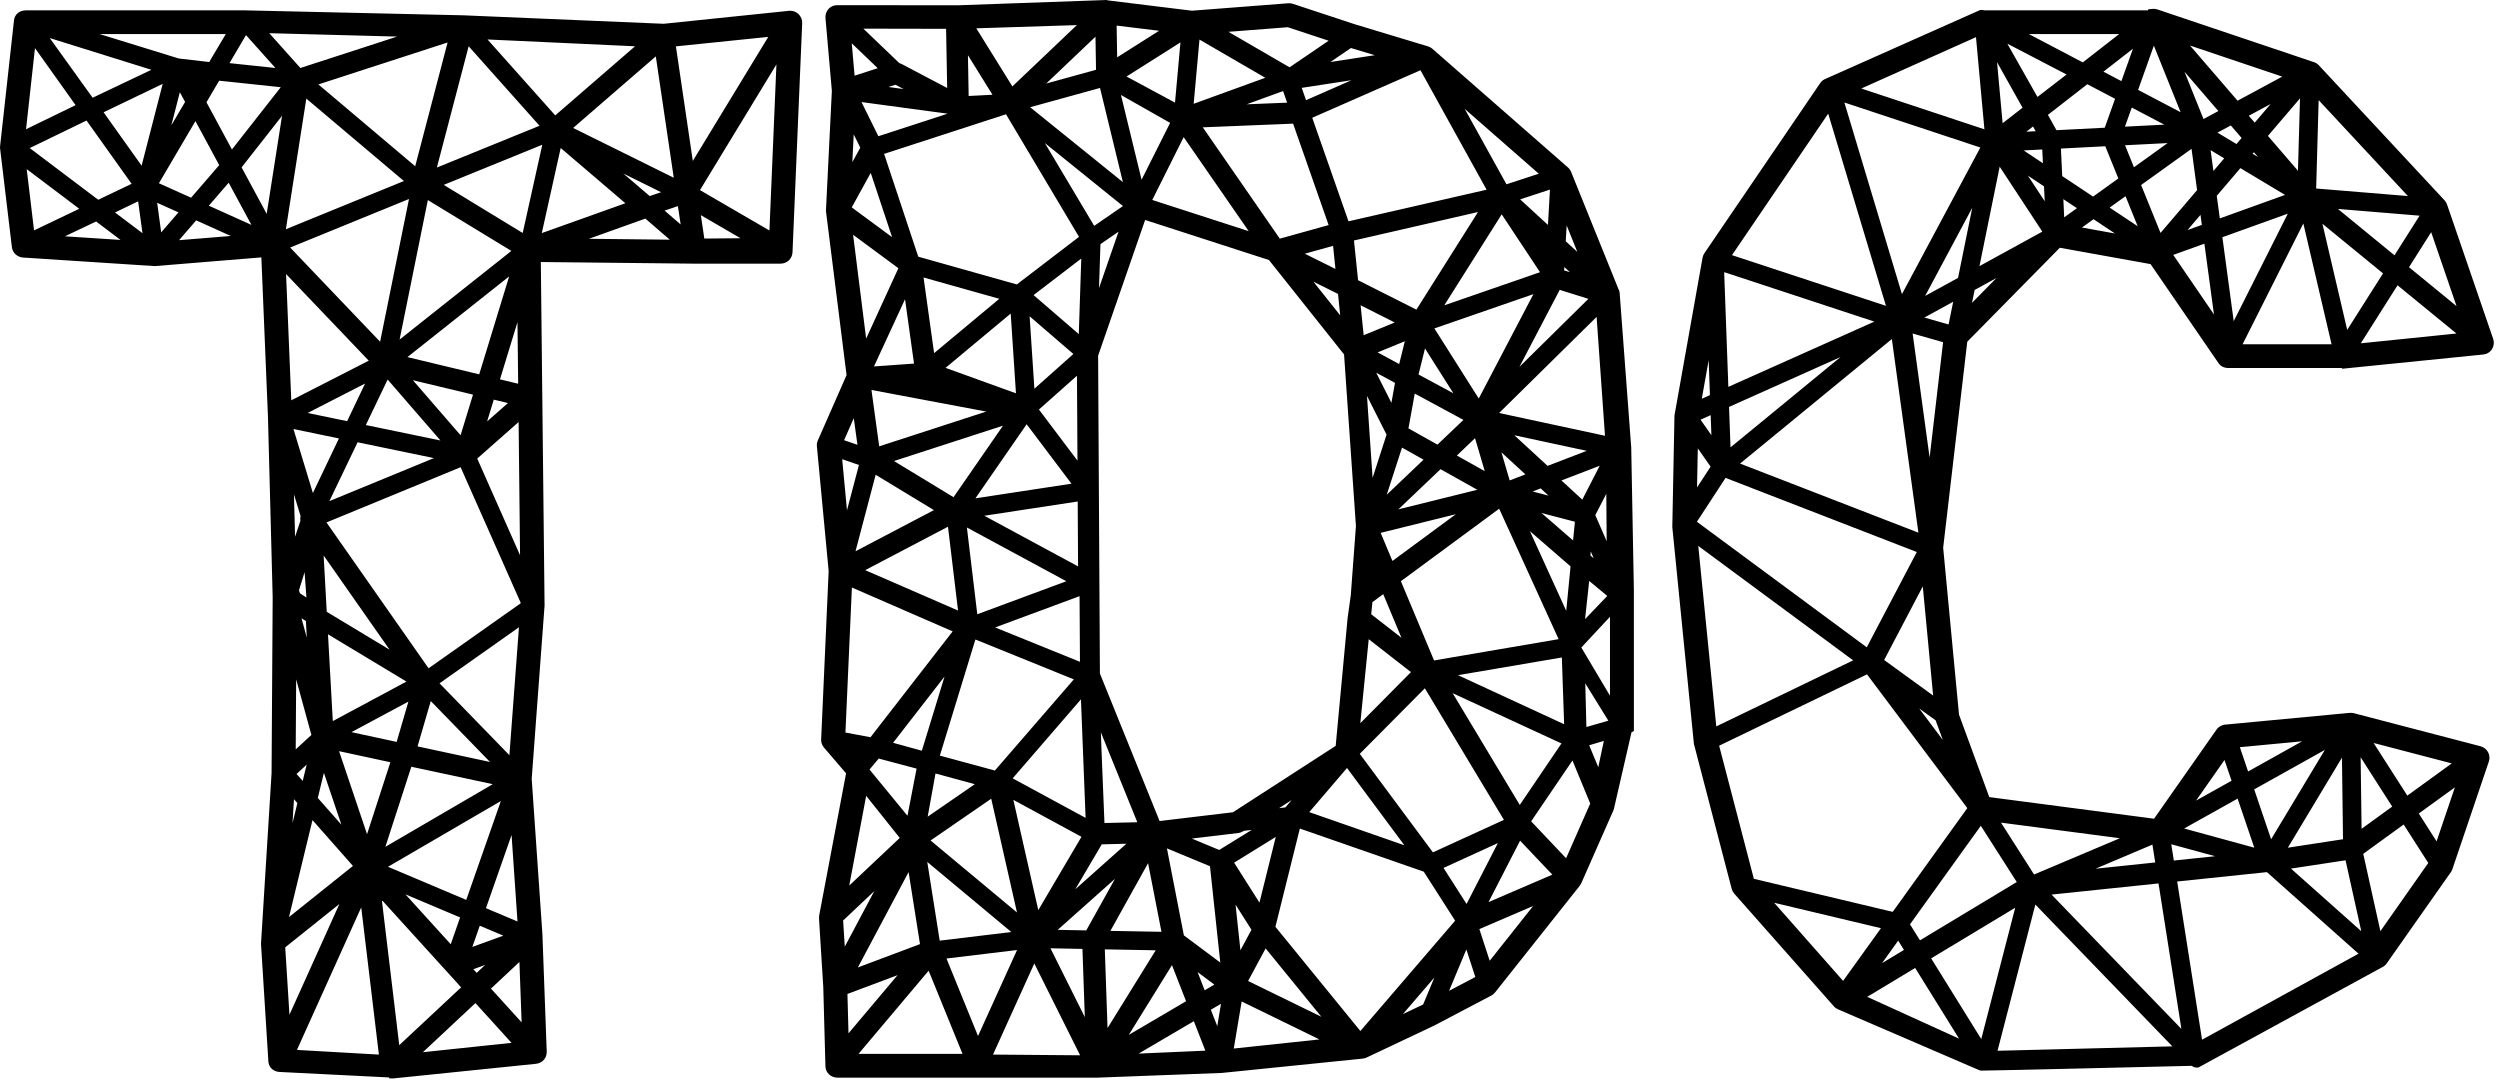
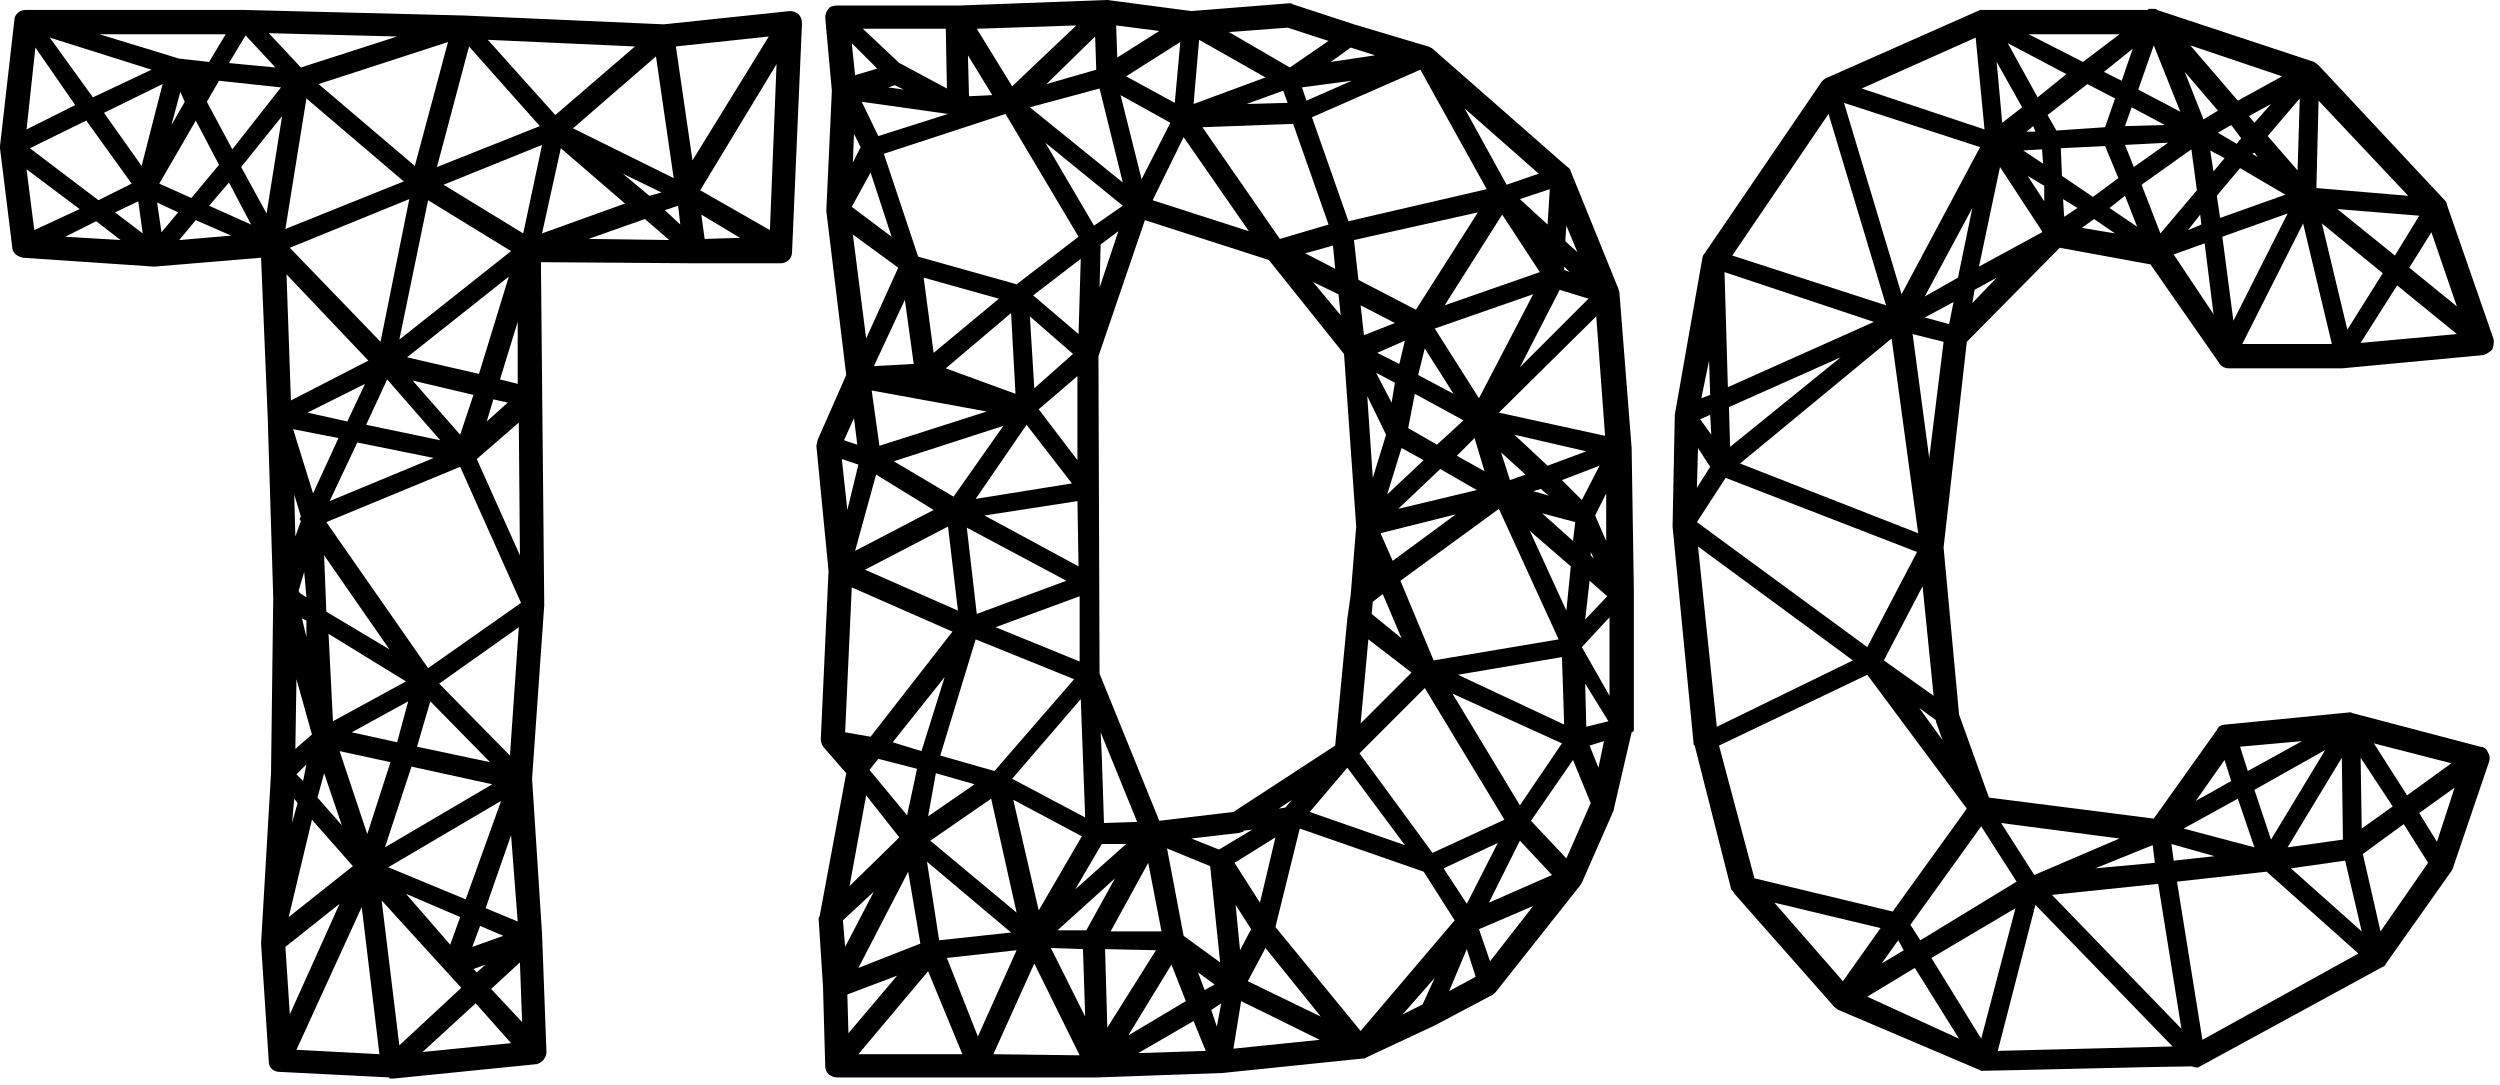
- <svg xmlns="http://www.w3.org/2000/svg" id="TDC-logo" viewBox="0 0 226 98" version="1.1">
-   <g>
-     <g transform="translate(-100, -205)">
-       <path d="M316.256,277.915 L313.487,279.924 L313.402,273.456 L316.256,277.915 Z M318.659,278.542 L321.921,276.177 L320.267,281.057 L318.659,278.542 Z M317.622,276.923 L314.574,272.165 L321.637,274.011 L317.622,276.923 Z M317.291,279.536 L319.516,283.011 L315.188,289.177 L313.637,282.186 L317.291,279.536 Z M280.484,230.128 L278.271,232.376 L278.508,231.212 L280.484,230.128 Z M276.151,234.331 L273.961,233.707 L276.568,232.278 L276.151,234.331 Z M273.489,269.04 L274.988,270.127 L275.013,270.209 L275.632,271.892 L273.489,269.04 Z M273.565,290.006 L272.664,288.557 L279.066,279.651 L282.315,284.735 L273.565,290.006 Z M268.799,295.116 L273.13,292.503 L277.098,298.894 L268.799,295.116 Z M270.038,288.909 L266.616,293.67 L260.384,286.609 L270.038,288.909 Z M270.137,292.068 L271.596,290.035 L272.118,290.872 L270.137,292.068 Z M268.777,265.961 L277.845,278.052 L271.101,287.432 L258.55,284.445 L255.41,272.413 L268.777,265.961 Z M253.413,249.063 L253.482,245.53 L254.639,247.186 L253.413,249.063 Z M253.728,242.939 L254.644,242.529 L254.71,244.342 L253.728,242.939 Z M256.571,228.064 L265.27,215.273 L270.49,232.648 L256.571,228.064 Z M266.733,214.267 L279.023,218.335 L271.935,231.589 L266.733,214.267 Z M272.902,235.15 L275.655,235.934 L274.437,246.364 L272.902,235.15 Z M273.279,254.903 L268.755,263.516 L253.401,252.167 L255.991,248.201 L273.279,254.903 Z M266.385,237.276 L256.44,245.44 L256.305,241.786 L266.385,237.276 Z M257.303,246.907 L271.023,235.649 L273.424,253.153 L257.303,246.907 Z M255.867,229.665 L255.878,229.605 L269.44,234.073 L256.243,239.973 L255.867,229.665 Z M270.327,264.664 L273.82,258.011 L274.756,267.877 L270.327,264.664 Z M278.292,223.783 L277.006,230.121 L274.033,231.752 L278.292,223.783 Z M281.462,208.948 L286.818,211.736 L284.186,213.764 L281.462,208.948 Z M283.18,216.905 L283.786,216.435 L284.026,216.862 L283.18,216.905 Z M280.533,210.621 L282.839,214.738 L281.037,216.139 L280.533,210.621 Z M284.62,225.929 L284.591,225.959 L278.944,229.057 L280.771,220.069 L284.62,225.929 Z M282.937,218.599 L284.62,218.513 L284.679,219.756 L282.937,218.599 Z M284.843,223.192 L283.319,220.875 L284.777,221.845 L284.843,223.192 Z M291.774,212.333 L290.151,211.481 L292.819,209.403 L291.774,212.333 Z M290.712,223.767 L292.148,222.738 L293.247,225.451 L290.712,223.767 Z M291.194,226.107 L288.206,225.569 L289.256,224.817 L291.194,226.107 Z M290.318,218.222 L291.498,221.132 L289.216,222.772 L286.426,220.919 L286.307,218.43 L290.318,218.222 Z M292.095,216.449 L292.712,214.724 L295.654,216.269 L292.095,216.449 Z M295.951,217.935 L292.91,220.121 L292.104,218.131 L295.951,217.935 Z M288.693,212.613 L291.203,213.931 L290.269,216.546 L285.904,216.769 L285.132,215.385 L288.693,212.613 Z M283.413,208.081 L291.569,208.081 L288.283,210.64 L283.413,208.081 Z M287.754,223.82 L286.604,224.646 L286.527,223.003 L287.754,223.82 Z M300.54,215.038 L299.197,215.763 L297.477,211.486 L300.54,215.038 Z M306.817,224.317 L301.928,234.033 L300.903,226.444 L306.817,224.317 Z M299.277,227.031 L300.142,233.426 L296.462,228.043 L299.277,227.031 Z M295.313,226.055 L293.556,221.725 L298.114,218.453 L298.616,222.187 L295.313,226.055 Z M302.276,214.104 L297.977,209.117 L306.315,211.926 L302.276,214.104 Z M306.566,222.62 L300.673,224.744 L300.395,222.703 L302.532,220.199 L306.567,222.62 L306.566,222.62 Z M300.462,216.99 L301.665,216.341 L302.643,217.475 L302.176,218.019 L300.462,216.99 Z M303.64,218.899 L303.755,218.764 L304.12,219.189 L303.64,218.899 Z M303.29,215.465 L305.267,214.4 L303.827,216.086 L303.29,215.465 Z M301.069,219.314 L300.093,220.458 L299.838,218.574 L301.069,219.314 Z M298.924,224.425 L299.046,225.33 L297.755,225.794 L298.924,224.425 Z M308.222,225.202 L310.773,236.121 L302.73,236.121 L308.222,225.202 Z M305.02,217.286 L307.921,213.891 L307.735,220.436 L305.02,217.286 Z M311.346,223.888 L318.728,224.497 L316.462,228.078 L311.346,223.888 Z M315.426,229.714 L312.187,234.822 L309.947,225.228 L315.426,229.714 Z M313.416,236.034 L316.738,230.79 L322.064,235.15 L313.416,236.034 Z M317.776,229.155 L319.778,225.99 L322.072,232.675 L317.776,229.155 Z M309.381,222.041 L309.606,214.053 L317.674,222.723 L309.381,222.041 Z M293.284,213.125 L294.709,209.128 L297.127,215.144 L293.284,213.125 Z M268.262,213.001 L278.629,208.359 L279.391,216.69 L268.262,213.001 Z M253.842,241.048 L254.464,237.563 L254.576,240.72 L253.842,241.048 Z M267.524,264.696 L255.152,270.666 L253.524,254.352 L267.524,264.696 Z M291.637,280.776 L283.881,284.054 L280.89,279.366 L291.637,280.776 Z M289.436,283.531 L294.579,281.354 L294.832,282.966 L289.436,283.531 Z M296.283,281.321 L300.243,282.402 L296.514,282.792 L296.283,281.321 Z M285.46,285.871 L295.13,284.862 L297.198,298.013 L285.46,285.871 Z M296.38,299.59 L280.576,299.99 L283.996,286.772 L296.38,299.59 Z M282.175,287.059 L279.105,298.931 L274.577,291.637 L282.175,287.059 Z M298.525,277.372 L301.095,273.704 L301.733,275.577 L298.525,277.372 Z M304.929,283.841 L313.21,291.214 L299.065,298.99 L296.817,284.688 L304.929,283.841 Z M305.309,280.869 L303.778,276.359 L310.166,272.793 L305.309,280.869 Z M297.448,279.896 L302.28,277.194 L303.787,281.63 L297.448,279.896 Z M303.229,274.741 L302.482,272.546 L308.112,272.014 L303.229,274.741 Z M307.104,283.522 L312.037,282.771 L313.458,289.18 L307.104,283.522 Z M306.822,281.632 L311.713,273.493 L311.808,280.867 L306.822,281.632 Z M286.208,227.397 L294.411,228.875 L300.564,237.843 C300.7,238.038 300.967,238.269 301.458,238.269 L311.683,238.269 L311.744,238.334 L324.461,237.05 C324.8,237.021 325.097,236.846 325.271,236.568 C325.447,236.294 325.489,235.96 325.386,235.644 L321.215,223.492 C321.167,223.349 321.087,223.213 320.982,223.103 L309.636,210.915 C309.508,210.771 309.344,210.666 309.176,210.616 L295.026,205.852 C294.931,205.818 294.852,205.809 294.711,205.797 L294.203,205.838 L294.181,205.937 L279.41,205.937 L279.168,205.898 L279.005,205.905 L265.014,212.133 C264.886,212.19 264.697,212.29 264.558,212.495 L254.071,227.898 C253.989,228.023 253.937,228.154 253.91,228.304 L251.38,242.513 L251.371,242.602 L251.176,252.642 L253.12,272.158 L253.143,272.337 L253.165,272.386 L256.546,285.356 C256.588,285.504 256.656,285.636 256.779,285.788 L265.796,295.987 C265.915,296.126 266.047,296.19 266.179,296.253 L278.858,301.716 L279.051,301.783 L279.194,301.783 C280.342,301.783 295.974,301.402 298.14,301.35 C298.235,301.429 298.376,301.507 298.565,301.507 L298.737,301.502 L315.422,292.397 C315.488,292.358 315.618,292.286 315.733,292.129 L321.534,283.877 C321.597,283.796 321.647,283.709 321.691,283.585 L324.988,273.855 C325.089,273.574 325.063,273.262 324.92,272.991 C324.783,272.742 324.541,272.549 324.241,272.462 L312.809,269.479 C312.73,269.456 312.646,269.442 312.49,269.442 L312.413,269.443 L301.172,270.504 C300.849,270.526 300.547,270.7 300.368,270.963 L294.728,279.011 L279.831,277.058 L277.094,269.601 L275.662,254.516 L277.841,235.891 L286.208,227.397 Z M228.649,295.81 L226.827,296.669 L229.673,293.359 L228.649,295.81 Z M243.661,272.372 L244.987,271.978 L244.484,274.356 L243.661,272.372 Z M243.41,270.721 L243.309,266.778 L245.395,270.151 L243.41,270.721 Z M238.416,279.249 L242.151,273.749 L243.756,277.639 L241.575,282.585 L238.416,279.249 Z M238.596,286.901 L234.669,291.853 L233.735,288.99 L238.596,286.901 Z M232.559,290.832 L233.37,293.32 L230.996,294.57 L232.559,290.832 Z M217.507,279.901 L228.708,283.798 L231.544,288.232 L222.977,298.203 L215.297,288.781 L217.507,279.901 Z M212.246,295.533 L219.277,298.964 L211.534,299.788 L212.246,295.533 Z M209.46,296.282 L210.377,295.744 L210.04,297.763 L209.46,296.282 Z M204.476,290.907 L200.121,297.936 L199.875,290.822 L204.476,290.907 Z M195.617,289.059 L200.795,284.445 L198.198,289.108 L195.617,289.059 Z M198.067,296.947 L194.962,290.725 L197.853,290.782 L198.067,296.947 Z M193.501,292.097 L197.642,300.399 L189.769,300.334 L193.501,292.097 Z M191.941,290.882 L188.413,298.656 L185.562,291.65 L191.941,290.882 Z M179.04,285.552 L176.368,290.578 L176.22,288.214 L179.04,285.552 Z M177.647,247.034 L176.567,251.135 L176.133,246.512 L177.647,247.034 Z M180.645,226.439 L176.998,223.748 L178.714,220.629 L180.645,226.439 Z M177.77,218.35 L177.053,219.654 L177.175,217.148 L177.77,218.35 Z M181.489,210.775 L181.293,210.7 L178.047,207.59 L185.527,207.605 L185.624,212.955 L181.489,210.775 Z M180.317,212.864 L180.947,212.661 L181.686,213.05 L180.317,212.864 Z M185.667,215.277 L179.405,217.314 L177.88,214.227 L185.667,215.277 Z M176.999,208.916 L179.346,211.164 L177.254,211.842 L176.999,208.916 Z M187.501,209.99 L189.72,213.565 L187.567,213.677 L187.501,209.99 Z M194.58,212.551 L199.031,208.318 L199.081,211.31 L194.58,212.551 Z M193.126,214.694 L199.441,212.951 L201.509,221.463 L193.126,214.694 Z M214.381,212.031 L207.908,214.383 L208.433,208.578 L214.381,212.031 Z M216.577,211.085 L211.051,207.877 L216.418,207.461 L220.107,208.681 L216.577,211.085 Z M220.269,210.605 L222.125,209.341 L224.278,209.99 L220.269,210.605 Z M221.904,225.007 L218.626,215.645 L228.411,211.35 L234.389,222.149 L221.904,225.007 Z M239.105,220.703 L236.185,221.661 L232.408,214.839 L239.105,220.703 Z M235.521,242.335 L244.333,233.649 L245.091,244.394 L235.521,242.335 Z M241.155,248.433 L244.614,247.104 L243.038,250.167 L241.155,248.433 Z M243.772,255.211 L243.808,254.858 L244.074,255.473 L243.772,255.211 Z M244.216,251.564 L245.209,249.641 L245.244,253.928 L244.216,251.564 Z M240.33,284.068 L234.564,286.55 L237.416,280.996 L240.33,284.068 Z M219.449,296.915 L212.827,293.682 L214.413,290.737 L219.449,296.915 Z M207.022,289.557 L205.49,281.693 L209.382,283.307 L210.314,292.015 L207.022,289.557 Z M209.777,294.006 L208.903,294.523 L208.262,292.876 L209.777,294.006 Z M205.947,292.248 L207.22,295.511 L202.042,298.553 L205.947,292.248 Z M200.38,289.151 L203.787,283.03 L204.995,289.235 L200.38,289.151 Z M201.825,281.274 L197.203,285.394 L199.599,281.329 L201.825,281.274 Z M184.125,280.98 L189.607,277.203 L191.936,287.487 L184.125,280.98 Z M183.948,292.752 L187.011,300.269 L177.61,300.269 L183.948,292.752 Z M183.167,290.348 L177.551,292.457 L182.137,283.836 L183.167,290.348 Z M177.011,258.112 L186.119,262.077 L178.693,271.646 L176.428,271.221 L177.011,258.112 Z M198.915,225.418 L194.455,217.93 L201.515,223.628 L198.915,225.418 Z M199.35,231.043 L199.481,227.071 L201.116,225.945 L199.35,231.043 Z M182.859,274.482 L182.036,278.746 L178.605,274.566 L179.437,273.574 L182.859,274.482 Z M180.735,272.148 L185.387,266.157 L183.335,272.865 L180.735,272.148 Z M188.123,275.891 L183.862,278.828 L184.569,274.924 L188.123,275.891 Z M184.425,251.114 L177.338,254.834 L179.16,247.919 L184.425,251.114 Z M189.155,242.205 L179.479,245.348 L178.78,240.253 L189.155,242.205 Z M191.921,230.714 L183.017,228.205 L183.009,228.197 L179.924,218.91 L190.942,215.33 L197.543,226.411 L191.921,230.714 Z M190.671,243.48 L186.199,249.946 L180.816,246.677 L190.671,243.48 Z M190.336,232.011 L184.443,236.924 L183.489,230.085 L190.336,232.011 Z M191.843,240.555 L185.479,238.254 L191.367,233.346 L191.843,240.555 Z M196.398,257.544 L188.347,260.529 L187.408,252.686 L196.398,257.544 Z M196.861,248.725 L188.177,250.05 L192.81,243.352 L196.861,248.725 Z M193.92,242.022 L197.358,238.966 L197.403,246.641 L193.92,242.022 Z M188.98,251.624 L197.424,250.335 L197.458,256.202 L188.98,251.624 Z M193.077,233.592 L197.033,237.002 L193.509,240.139 L193.077,233.592 Z M197.628,264.827 L189.961,261.721 L197.592,258.892 L197.628,264.827 Z M193.435,231.676 L197.747,228.373 L197.523,235.201 L193.435,231.676 Z M179.007,238.126 L181.815,232.051 L182.627,237.869 L179.007,238.126 Z M185.697,252.615 L186.607,260.192 L178.214,256.541 L185.697,252.615 Z M197.073,266.415 L189.938,274.656 L184.963,273.307 L188.177,262.811 L197.073,266.415 Z M191.425,289.255 L184.949,290.034 L183.825,282.92 L191.425,289.255 Z M198.138,278.936 L191.545,275.363 L197.718,268.22 L198.138,278.936 Z M202.814,279.331 L199.843,279.399 L199.594,273.266 L199.517,271.198 L202.814,279.331 Z M218.067,214.056 L217.676,212.942 L222.175,212.252 L218.067,214.056 Z M218.735,230.466 L220.956,231.57 L221.153,233.507 L218.735,230.466 Z M228.042,232.992 L222.77,230.331 L222.4,226.74 L233.611,224.168 L228.042,232.992 Z M239.217,229.607 L230.563,232.601 L235.754,224.376 L239.217,229.607 Z M238.552,249.429 L239.277,249.151 L239.984,249.804 L238.552,249.429 Z M239.35,251.376 L242.372,252.165 L242.206,253.853 L239.35,251.376 Z M238.305,253.016 L241.978,256.202 L241.586,260.218 L238.305,253.016 Z M228.806,267.221 L235.953,279.116 L229.536,282.053 L222.923,273.148 L228.806,267.221 Z M218.357,278.416 L221.77,274.426 L226.957,281.413 L218.357,278.416 Z M211.964,280.302 C212.086,280.286 212.206,280.246 212.371,280.153 L212.448,280.103 L213.155,280.024 L210.242,281.821 L210.19,281.825 L207.738,280.806 L211.964,280.302 Z M216.772,277.32 L216.201,277.988 L215.626,278.057 L216.772,277.32 Z M222.576,252.555 L222.112,258.795 L221.824,260.872 L220.745,272.427 L211.459,278.428 L204.827,279.221 L199.432,265.888 L199.27,237.152 L203.52,224.885 L214.714,228.507 L221.503,237.041 L222.576,252.555 Z M231.701,246.18 L233.344,244.613 L234.221,247.591 L231.701,246.18 Z M229.639,264.704 L226.64,257.54 L235.526,250.988 L240.899,262.779 L229.639,264.704 Z M223.733,262.784 L227.551,265.759 L222.973,270.376 L223.733,262.784 Z M226.486,237.909 L224.54,236.857 L226.996,235.849 L226.486,237.909 Z M229.945,245.194 L227.324,243.727 L227.893,240.579 L232.295,242.958 L229.945,245.194 Z M226.415,251.043 L230.225,247.415 L233.548,249.276 L226.415,251.043 Z M231.608,251.485 L225.876,255.711 L224.812,253.171 L231.608,251.485 Z M224.411,238.695 L226.109,239.613 L225.783,241.415 L224.411,238.695 Z M228.688,246.554 L225.363,249.72 L226.742,245.464 L228.688,246.554 Z M225.345,244.294 L224.083,248.196 L223.575,240.789 L225.345,244.294 Z M223.957,260.527 L224.067,259.43 L225.043,258.712 L226.693,262.656 L223.957,260.527 Z M223,232.597 L226.081,234.153 L223.275,235.304 L223,232.597 Z M228.235,238.852 L228.82,236.5 L231.386,240.555 L228.235,238.852 Z M231.806,266.036 L241.191,264.435 L241.398,270.471 L231.806,266.036 Z M236.476,248.43 L235.729,245.891 L237.898,247.885 L236.476,248.43 Z M229.669,234.689 L238.621,231.59 L233.679,241.026 L229.669,234.689 Z M217.956,227.936 L220.51,227.225 L220.724,229.311 L217.956,227.936 Z M215.695,226.574 L208.731,216.51 L216.896,216.179 L220.108,225.347 L215.695,226.574 Z M212.695,214.429 L215.991,213.234 L216.357,214.281 L212.695,214.429 Z M215.33,280.657 L213.855,286.595 L211.565,282.985 L215.33,280.657 Z M241.157,272.207 L237.387,277.767 L231.32,267.664 L241.157,272.207 Z M243.439,245.755 L239.902,247.115 L236.894,244.347 L243.439,245.755 Z M237.354,238.166 L241,231.203 L243.59,232.017 L237.354,238.166 Z M237.423,223.022 L240.116,222.139 L239.935,225.334 L237.423,223.022 Z M204.165,223.076 L207.003,217.398 L212.884,225.896 L204.165,223.076 Z M201.84,211.917 L206.712,208.832 L206.22,214.278 L201.84,211.917 Z M205.779,216.109 L203.198,221.247 L201.335,213.587 L205.779,216.109 Z M191.519,212.812 L188.258,207.559 L197.346,207.27 L191.519,212.812 Z M181.213,229.247 L178.299,235.611 L177.12,226.222 L181.213,229.247 Z M176.306,244.795 L177.182,242.804 L177.513,245.21 L176.306,244.795 Z M181.338,280.748 L176.77,285.056 L178.303,276.944 L181.338,280.748 Z M181.137,293.155 L176.705,298.413 L176.608,294.854 L181.137,293.155 Z M197.765,280.648 L193.861,287.275 L191.606,277.307 L197.765,280.648 Z M207.923,297.315 L208.963,299.98 L202.933,300.245 L207.923,297.315 Z M213.132,289.049 L212.134,290.904 L211.693,286.778 L213.132,289.049 Z M235.407,281.215 L232.578,286.718 L230.495,283.461 L235.407,281.215 Z M245.542,260.757 L245.542,267.89 L242.952,263.535 L245.542,260.757 Z M245.3,258.873 L243.29,260.967 L243.664,257.518 L245.3,258.873 Z M241.398,229.443 L241.415,229.143 L241.922,229.608 L241.398,229.443 Z M241.545,226.813 L241.627,225.381 L242.589,227.769 L241.545,226.813 Z M204.782,207.782 L200.992,210.182 L200.944,207.314 L204.782,207.782 Z M247.463,245.454 L246.417,231.484 C246.408,231.31 246.339,231.183 246.312,231.141 L242.024,220.528 C241.96,220.375 241.854,220.229 241.728,220.124 L229.496,209.416 C229.389,209.322 229.261,209.25 229.095,209.193 L222.427,207.178 L216.921,205.359 C216.806,205.315 216.681,205.292 216.493,205.292 C216.485,205.292 207.746,205.968 207.746,205.968 L200.147,205.034 L200.046,205 L186.669,205.475 L175.703,205.471 C175.294,205.471 175.043,205.648 174.902,205.802 C174.698,206.025 174.594,206.34 174.623,206.638 L175.2,213.211 L174.669,223.97 L174.669,224.103 L176.529,238.911 L173.931,244.819 C173.86,244.984 173.831,245.165 173.847,245.346 L174.91,256.622 L174.232,271.836 C174.219,272.106 174.309,272.371 174.488,272.58 L176.485,274.909 L174.054,287.759 L174.038,288.024 L174.424,294.233 L174.619,301.403 C174.636,301.972 175.112,302.419 175.703,302.419 L199.215,302.419 L210.453,301.994 L223.147,300.703 C223.271,300.693 223.376,300.67 223.517,300.613 L229.67,297.703 L234.827,294.991 C234.959,294.916 235.065,294.828 235.151,294.72 L242.808,285.073 L242.951,284.836 L245.858,278.243 L245.9,278.113 L247.49,271.195 L247.704,271.083 L247.702,258.339 L247.463,245.454 Z M161.102,209.192 L169.451,208.335 L162.63,219.548 L161.102,209.192 Z M144.383,294.369 L146.955,291.963 L147.155,297.42 L144.383,294.369 Z M141.686,294.255 L136.092,299.483 L134.518,286.363 L141.686,294.255 Z M126.845,299.913 L132.655,287.028 L134.251,300.334 L126.845,299.913 Z M130.679,286.724 L126.167,296.731 L125.784,290.639 L130.679,286.724 Z M135.9,208.307 L127.155,211.146 L124.343,208.002 L135.9,208.307 Z M137.534,220.027 L128.782,212.632 L140.462,208.84 L137.534,220.027 Z M140.114,221.713 L149.023,218.084 L147.252,226.061 L140.114,221.713 Z M129.514,252.229 L141.64,247.236 L147.061,259.468 L147.061,259.544 L138.743,265.413 L129.514,252.229 Z M139.733,266.772 L146.913,261.705 L146.05,273.268 L139.733,266.772 Z M143.93,287.099 L146.246,280.483 L146.781,288.301 L143.93,287.099 Z M143.861,292.228 L143.092,292.946 L142.794,292.618 L143.861,292.228 Z M145.501,289.583 L142.7,290.603 L143.372,288.684 L145.501,289.583 Z M141.593,287.937 L140.746,290.359 L136.652,285.849 L141.593,287.937 Z M145.278,277.414 L142.149,286.349 L135.075,283.358 L145.278,277.414 Z M130.653,272.907 L135.29,273.907 L133.181,280.411 L130.653,272.907 Z M136.124,235.696 L138.677,223.085 L146.228,227.683 L136.124,235.696 Z M126.883,277.596 L126.442,279.419 L126.576,277.247 L126.883,277.596 Z M133.336,237.605 L126.331,241.186 L125.86,229.773 L133.336,237.605 Z M133.072,243.424 L135.043,239.31 L139.817,244.819 L133.072,243.424 Z M128.285,249.568 L126.529,243.784 L130.639,244.635 L128.285,249.568 Z M127.152,252.092 L126.674,253.524 L126.573,249.688 L127.174,251.659 C127.148,251.755 127.138,251.853 127.144,251.952 L127.152,252.092 Z M127.027,258.366 L127.535,256.726 L127.701,259.017 L127.112,258.631 L127.027,258.366 Z M127.256,260.897 L127.653,261.134 L127.737,262.644 L127.256,260.897 Z M128.15,271.437 L126.733,272.746 L126.773,266.415 L128.15,271.437 Z M129.257,255.218 L135.22,263.733 L129.538,260.308 L129.257,255.218 Z M127.81,242.333 L133.004,239.671 L131.38,243.073 L127.81,242.333 Z M139.227,246.412 L129.776,250.302 L132.327,244.981 L139.227,246.412 Z M127.722,274.124 L127.365,275.595 L126.809,274.967 L127.722,274.124 Z M128.73,277.137 L129.28,274.866 L130.862,279.552 L128.73,277.137 Z M136.743,266.614 L130.086,270.186 L129.651,262.342 L136.743,266.614 Z M143.32,238.84 L136.832,237.282 L146.027,229.987 L143.32,238.84 Z M137.324,239.371 L142.759,240.675 L141.636,244.347 L137.324,239.371 Z M144.035,243.098 L144.638,241.127 L145.919,241.435 L144.035,243.098 Z M145.198,239.293 L146.78,234.12 L146.842,239.688 L145.198,239.293 Z M136.973,222.99 L134.362,235.894 L126.232,227.377 L136.973,222.99 Z M131.906,283.281 L126.125,287.904 L128.249,279.137 L131.906,283.281 Z M136.92,268.424 L135.857,272.068 L131.773,271.186 L136.92,268.424 Z M137.746,272.473 L138.943,268.376 L144.298,273.882 L137.746,272.473 Z M134.837,281.553 L137.185,274.313 L144.543,275.891 L134.837,281.553 Z M143.141,246.453 L146.882,243.152 L147.013,255.195 L143.141,246.453 Z M127.691,213.913 L136.512,221.364 L125.843,225.723 L127.691,213.913 Z M142.979,295.679 L146.24,299.274 L138.23,300.119 L142.979,295.679 Z M148.773,216.368 L139.493,220.146 L142.366,209.184 L148.773,216.368 Z M151.813,216.567 L159.284,210.097 L160.907,221.067 L151.813,216.567 Z M159.76,222.376 L158.733,222.724 L156.343,220.682 L159.76,222.376 Z M150.686,218.379 L156.533,223.373 L148.978,226.071 L150.686,218.379 Z M150.194,215.431 L144.073,208.568 L157.408,209.184 L150.194,215.431 Z M158.342,224.761 L160.549,226.667 L153.235,226.587 L158.342,224.761 Z M161.532,225.292 L160.081,224.039 L161.281,223.633 L161.532,225.292 Z M118.878,223.595 L120.672,221.518 L122.73,225.33 L118.878,223.595 Z M116.133,224.198 L114.572,226.007 L114.207,223.332 L116.133,224.198 Z M108.687,225.022 L110.897,226.689 L105.87,226.362 L108.687,225.022 Z M107.822,215.896 L111.898,221.617 L108.879,223.058 L102.688,218.386 L107.822,215.896 Z M106.834,214.505 L102.354,216.682 L103.162,209.349 L106.834,214.505 Z M109.365,215.15 L114.708,212.583 L112.801,219.976 L109.365,215.15 Z M108.374,213.835 L104.497,208.44 L113.688,211.309 L108.374,213.835 Z M112.88,226.08 L110.395,224.207 L112.486,223.201 L112.88,226.08 Z M125.381,212.884 L120.966,218.512 L118.665,214.246 L119.813,212.294 L125.381,212.884 Z M117.669,215.949 L119.816,219.928 L117.275,222.873 L114.367,221.565 L117.669,215.949 Z M118.911,210.608 L116.155,210.286 L109.01,208.081 L120.41,208.081 L118.911,210.608 Z M116.733,214.214 L115.486,216.332 L116.259,213.338 L116.733,214.214 Z M120.865,226.332 L116.189,226.712 L117.735,224.921 L120.865,226.332 Z M120.748,210.707 L122.238,208.174 L124.898,211.146 L120.748,210.707 Z M107.166,223.874 L103.078,225.825 L102.415,220.288 L107.166,223.874 Z M125.495,215.473 L124.109,224.334 L121.84,220.13 L125.495,215.473 Z M163.278,222.186 L170.189,210.825 L169.557,225.837 L163.278,222.186 Z M166.941,226.535 L163.67,226.566 L163.357,224.45 L166.941,226.535 Z M171.435,205.973 L171.353,205.975 L159.995,207.15 L141.864,206.383 L122.14,205.936 L102.346,205.936 C101.766,205.936 101.333,206.289 101.267,206.821 L100.01,218.195 L100,218.356 L101.075,227.345 C101.143,227.857 101.554,228.242 102.082,228.282 L113.933,229.052 L114.042,229.052 L123.627,228.268 L124.224,242.699 L124.65,258.991 L124.55,274.888 L123.594,290.314 L124.261,300.968 C124.296,301.494 124.716,301.882 125.283,301.906 L135.156,302.4 L135.201,302.487 L135.58,302.487 L148.454,301.168 C149.026,301.109 149.442,300.641 149.424,300.076 L149.034,289.447 L148.066,275.402 L149.229,259.742 L148.891,228.687 L162.748,228.834 L170.559,228.834 C171.144,228.834 171.62,228.383 171.643,227.808 L172.517,207.093 C172.53,206.783 172.412,206.492 172.167,206.253 C171.964,206.073 171.705,205.973 171.435,205.973 L171.435,205.973 Z" id="Fill-1" />
-     </g>
+ <svg xmlns="http://www.w3.org/2000/svg" viewBox="0 0 226 98">
+   <g class="a">
+     <path d="M216.3 72.9L213.5 74.9 213.4 68.5 216.3 72.9ZM218.7 73.5L221.9 71.2 220.3 76.1 218.7 73.5ZM217.6 71.9L214.6 67.2 221.6 69 217.6 71.9ZM217.3 74.5L219.5 78 215.2 84.2 213.6 77.2 217.3 74.5ZM180.5 25.1L178.3 27.4 178.5 26.2 180.5 25.1ZM176.2 29.3L174 28.7 176.6 27.3 176.2 29.3ZM173.5 64L175 65.1 175 65.2 175.6 66.9 173.5 64ZM173.6 85L172.7 83.6 179.1 74.7 182.3 79.7 173.6 85ZM168.8 90.1L173.1 87.5 177.1 93.9 168.8 90.1ZM170 83.9L166.6 88.7 160.4 81.6 170 83.9ZM170.1 87.1L171.6 85 172.1 85.9 170.1 87.1ZM168.8 61L177.8 73.1 171.1 82.4 158.6 79.4 155.4 67.4 168.8 61ZM153.4 44.1L153.5 40.5 154.6 42.2 153.4 44.1ZM153.7 37.9L154.6 37.5 154.7 39.3 153.7 37.9ZM156.6 23.1L165.3 10.3 170.5 27.6 156.6 23.1ZM166.7 9.3L179 13.3 171.9 26.6 166.7 9.3ZM172.9 30.2L175.7 30.9 174.4 41.4 172.9 30.2ZM173.3 49.9L168.8 58.5 153.4 47.2 156 43.2 173.3 49.9ZM166.4 32.3L156.4 40.4 156.3 36.8 166.4 32.3ZM157.3 41.9L171 30.6 173.4 48.2 157.3 41.9ZM155.9 24.7L155.9 24.6 169.4 29.1 156.2 35 155.9 24.7ZM170.3 59.7L173.8 53 174.8 62.9 170.3 59.7ZM178.3 18.8L177 25.1 174 26.8 178.3 18.8ZM181.5 3.9L186.8 6.7 184.2 8.8 181.5 3.9ZM183.2 11.9L183.8 11.4 184 11.9 183.2 11.9ZM180.5 5.6L182.8 9.7 181 11.1 180.5 5.6ZM184.6 20.9L184.6 21 178.9 24.1 180.8 15.1 184.6 20.9ZM182.9 13.6L184.6 13.5 184.7 14.8 182.9 13.6ZM184.8 18.2L183.3 15.9 184.8 16.8 184.8 18.2ZM191.8 7.3L190.2 6.5 192.8 4.4 191.8 7.3ZM190.7 18.8L192.1 17.7 193.2 20.5 190.7 18.8ZM191.2 21.1L188.2 20.6 189.3 19.8 191.2 21.1ZM190.3 13.2L191.5 16.1 189.2 17.8 186.4 15.9 186.3 13.4 190.3 13.2ZM192.1 11.4L192.7 9.7 195.7 11.3 192.1 11.4ZM196 12.9L192.9 15.1 192.1 13.1 196 12.9ZM188.7 7.6L191.2 8.9 190.3 11.5 185.9 11.8 185.1 10.4 188.7 7.6ZM183.4 3.1L191.6 3.1 188.3 5.6 183.4 3.1ZM187.8 18.8L186.6 19.6 186.5 18 187.8 18.8ZM200.5 10L199.2 10.8 197.5 6.5 200.5 10ZM206.8 19.3L201.9 29 200.9 21.4 206.8 19.3ZM199.3 22L200.1 28.4 196.5 23 199.3 22ZM195.3 21.1L193.6 16.7 198.1 13.5 198.6 17.2 195.3 21.1ZM202.3 9.1L198 4.1 206.3 6.9 202.3 9.1ZM206.6 17.6L200.7 19.7 200.4 17.7 202.5 15.2 206.6 17.6 206.6 17.6ZM200.5 12L201.7 11.3 202.6 12.5 202.2 13 200.5 12ZM203.6 13.9L203.8 13.8 204.1 14.2 203.6 13.9ZM203.3 10.5L205.3 9.4 203.8 11.1 203.3 10.5ZM201.1 14.3L200.1 15.5 199.8 13.6 201.1 14.3ZM198.9 19.4L199 20.3 197.8 20.8 198.9 19.4ZM208.2 20.2L210.8 31.1 202.7 31.1 208.2 20.2ZM205 12.3L207.9 8.9 207.7 15.4 205 12.3ZM211.3 18.9L218.7 19.5 216.5 23.1 211.3 18.9ZM215.4 24.7L212.2 29.8 209.9 20.2 215.4 24.7ZM213.4 31L216.7 25.8 222.1 30.2 213.4 31ZM217.8 24.2L219.8 21 222.1 27.7 217.8 24.2ZM209.4 17L209.6 9.1 217.7 17.7 209.4 17ZM193.3 8.1L194.7 4.1 197.1 10.1 193.3 8.1ZM168.3 8L178.6 3.4 179.4 11.7 168.3 8ZM153.8 36L154.5 32.6 154.6 35.7 153.8 36ZM167.5 59.7L155.2 65.7 153.5 49.4 167.5 59.7ZM191.6 75.8L183.9 79.1 180.9 74.4 191.6 75.8ZM189.4 78.5L194.6 76.4 194.8 78 189.4 78.5ZM196.3 76.3L200.2 77.4 196.5 77.8 196.3 76.3ZM185.5 80.9L195.1 79.9 197.2 93 185.5 80.9ZM196.4 94.6L180.6 95 184 81.8 196.4 94.6ZM182.2 82.1L179.1 93.9 174.6 86.6 182.2 82.1ZM198.5 72.4L201.1 68.7 201.7 70.6 198.5 72.4ZM204.9 78.8L213.2 86.2 199.1 94 196.8 79.7 204.9 78.8ZM205.3 75.9L203.8 71.4 210.2 67.8 205.3 75.9ZM197.4 74.9L202.3 72.2 203.8 76.6 197.4 74.9ZM203.2 69.7L202.5 67.5 208.1 67 203.2 69.7ZM207.1 78.5L212 77.8 213.5 84.2 207.1 78.5ZM206.8 76.6L211.7 68.5 211.8 75.9 206.8 76.6ZM186.2 22.4L194.4 23.9 200.6 32.8C200.7 33 201 33.3 201.5 33.3L211.7 33.3 211.7 33.3 224.5 32.1C224.8 32 225.1 31.8 225.3 31.6 225.4 31.3 225.5 31 225.4 30.6L221.2 18.5C221.2 18.3 221.1 18.2 221 18.1L209.6 5.9C209.5 5.8 209.3 5.7 209.2 5.6L195 0.9C194.9 0.8 194.9 0.8 194.7 0.8L194.2 0.8 194.2 0.9 179.4 0.9 179.2 0.9 179 0.9 165 7.1C164.9 7.2 164.7 7.3 164.6 7.5L154.1 22.9C154 23 153.9 23.2 153.9 23.3L151.4 37.5 151.4 37.6 151.2 47.6 153.1 67.2 153.1 67.3 153.2 67.4 156.5 80.4C156.6 80.5 156.7 80.6 156.8 80.8L165.8 91C165.9 91.1 166 91.2 166.2 91.3L178.9 96.7 179.1 96.8 179.2 96.8C180.3 96.8 196 96.4 198.1 96.4 198.2 96.4 198.4 96.5 198.6 96.5L198.7 96.5 215.4 87.4C215.5 87.4 215.6 87.3 215.7 87.1L221.5 78.9C221.6 78.8 221.6 78.7 221.7 78.6L225 68.9C225.1 68.6 225.1 68.3 224.9 68 224.8 67.7 224.5 67.5 224.2 67.5L212.8 64.5C212.7 64.5 212.6 64.4 212.5 64.4L212.4 64.4 201.2 65.5C200.8 65.5 200.5 65.7 200.4 66L194.7 74 179.8 72.1 177.1 64.6 175.7 49.5 177.8 30.9 186.2 22.4ZM128.6 90.8L126.8 91.7 129.7 88.4 128.6 90.8ZM143.7 67.4L145 67 144.5 69.4 143.7 67.4ZM143.4 65.7L143.3 61.8 145.4 65.2 143.4 65.7ZM138.4 74.2L142.2 68.7 143.8 72.6 141.6 77.6 138.4 74.2ZM138.6 81.9L134.7 86.9 133.7 84 138.6 81.9ZM132.6 85.8L133.4 88.3 131 89.6 132.6 85.8ZM117.5 74.9L128.7 78.8 131.5 83.2 123 93.2 115.3 83.8 117.5 74.9ZM112.2 90.5L119.3 94 111.5 94.8 112.2 90.5ZM109.5 91.3L110.4 90.7 110 92.8 109.5 91.3ZM104.5 85.9L100.1 92.9 99.9 85.8 104.5 85.9ZM95.6 84.1L100.8 79.4 98.2 84.1 95.6 84.1ZM98.1 91.9L95 85.7 97.9 85.8 98.1 91.9ZM93.5 87.1L97.6 95.4 89.8 95.3 93.5 87.1ZM91.9 85.9L88.4 93.7 85.6 86.6 91.9 85.9ZM79 80.6L76.4 85.6 76.2 83.2 79 80.6ZM77.6 42L76.6 46.1 76.1 41.5 77.6 42ZM80.6 21.4L77 18.7 78.7 15.6 80.6 21.4ZM77.8 13.3L77.1 14.7 77.2 12.1 77.8 13.3ZM81.5 5.8L81.3 5.7 78 2.6 85.5 2.6 85.6 8 81.5 5.8ZM80.3 7.9L80.9 7.7 81.7 8.1 80.3 7.9ZM85.7 10.3L79.4 12.3 77.9 9.2 85.7 10.3ZM77 3.9L79.3 6.2 77.3 6.8 77 3.9ZM87.5 5L89.7 8.6 87.6 8.7 87.5 5ZM94.6 7.6L99 3.3 99.1 6.3 94.6 7.6ZM93.1 9.7L99.4 8 101.5 16.5 93.1 9.7ZM114.4 7L107.9 9.4 108.4 3.6 114.4 7ZM116.6 6.1L111.1 2.9 116.4 2.5 120.1 3.7 116.6 6.1ZM120.3 5.6L122.1 4.3 124.3 5 120.3 5.6ZM121.9 20L118.6 10.6 128.4 6.3 134.4 17.1 121.9 20ZM139.1 15.7L136.2 16.7 132.4 9.8 139.1 15.7ZM135.5 37.3L144.3 28.6 145.1 39.4 135.5 37.3ZM141.2 43.4L144.6 42.1 143 45.2 141.2 43.4ZM143.8 50.2L143.8 49.9 144.1 50.5 143.8 50.2ZM144.2 46.6L145.2 44.6 145.2 48.9 144.2 46.6ZM140.3 79.1L134.6 81.6 137.4 76 140.3 79.1ZM119.4 91.9L112.8 88.7 114.4 85.7 119.4 91.9ZM107 84.6L105.5 76.7 109.4 78.3 110.3 87 107 84.6ZM109.8 89L108.9 89.5 108.3 87.9 109.8 89ZM105.9 87.2L107.2 90.5 102 93.6 105.9 87.2ZM100.4 84.2L103.8 78 105 84.2 100.4 84.2ZM101.8 76.3L97.2 80.4 99.6 76.3 101.8 76.3ZM84.1 76L89.6 72.2 91.9 82.5 84.1 76ZM83.9 87.8L87 95.3 77.6 95.3 83.9 87.8ZM83.2 85.3L77.6 87.5 82.1 78.8 83.2 85.3ZM77 53.1L86.1 57.1 78.7 66.6 76.4 66.2 77 53.1ZM98.9 20.4L94.5 12.9 101.5 18.6 98.9 20.4ZM99.4 26L99.5 22.1 101.1 20.9 99.4 26ZM82.9 69.5L82 73.7 78.6 69.6 79.4 68.6 82.9 69.5ZM80.7 67.1L85.4 61.2 83.3 67.9 80.7 67.1ZM88.1 70.9L83.9 73.8 84.6 69.9 88.1 70.9ZM84.4 46.1L77.3 49.8 79.2 42.9 84.4 46.1ZM89.2 37.2L79.5 40.3 78.8 35.3 89.2 37.2ZM91.9 25.7L83 23.2 83 23.2 79.9 13.9 90.9 10.3 97.5 21.4 91.9 25.7ZM90.7 38.5L86.2 44.9 80.8 41.7 90.7 38.5ZM90.3 27L84.4 31.9 83.5 25.1 90.3 27ZM91.8 35.6L85.5 33.3 91.4 28.3 91.8 35.6ZM96.4 52.5L88.3 55.5 87.4 47.7 96.4 52.5ZM96.9 43.7L88.2 45.1 92.8 38.4 96.9 43.7ZM93.9 37L97.4 34 97.4 41.6 93.9 37ZM89 46.6L97.4 45.3 97.5 51.2 89 46.6ZM93.1 28.6L97 32 93.5 35.1 93.1 28.6ZM97.6 59.8L90 56.7 97.6 53.9 97.6 59.8ZM93.4 26.7L97.7 23.4 97.5 30.2 93.4 26.7ZM79 33.1L81.8 27.1 82.6 32.9 79 33.1ZM85.7 47.6L86.6 55.2 78.2 51.5 85.7 47.6ZM97.1 61.4L89.9 69.7 85 68.3 88.2 57.8 97.1 61.4ZM91.4 84.3L84.9 85 83.8 77.9 91.4 84.3ZM98.1 73.9L91.5 70.4 97.7 63.2 98.1 73.9ZM102.8 74.3L99.8 74.4 99.6 68.3 99.5 66.2 102.8 74.3ZM118.1 9.1L117.7 7.9 122.2 7.3 118.1 9.1ZM118.7 25.5L121 26.6 121.2 28.5 118.7 25.5ZM128 28L122.8 25.3 122.4 21.7 133.6 19.2 128 28ZM139.2 24.6L130.6 27.6 135.8 19.4 139.2 24.6ZM138.6 44.4L139.3 44.2 140 44.8 138.6 44.4ZM139.4 46.4L142.4 47.2 142.2 48.9 139.4 46.4ZM138.3 48L142 51.2 141.6 55.2 138.3 48ZM128.8 62.2L136 74.1 129.5 77.1 122.9 68.1 128.8 62.2ZM118.4 73.4L121.8 69.4 127 76.4 118.4 73.4ZM112 75.3C112.1 75.3 112.2 75.2 112.4 75.2L112.4 75.1 113.2 75 110.2 76.8 110.2 76.8 107.7 75.8 112 75.3ZM116.8 72.3L116.2 73 115.6 73.1 116.8 72.3ZM122.6 47.6L122.1 53.8 121.8 55.9 120.7 67.4 111.5 73.4 104.8 74.2 99.4 60.9 99.3 32.2 103.5 19.9 114.7 23.5 121.5 32 122.6 47.6ZM131.7 41.2L133.3 39.6 134.2 42.6 131.7 41.2ZM129.6 59.7L126.6 52.5 135.5 46 140.9 57.8 129.6 59.7ZM123.7 57.8L127.6 60.8 123 65.4 123.7 57.8ZM126.5 32.9L124.5 31.9 127 30.8 126.5 32.9ZM129.9 40.2L127.3 38.7 127.9 35.6 132.3 38 129.9 40.2ZM126.4 46L130.2 42.4 133.5 44.3 126.4 46ZM131.6 46.5L125.9 50.7 124.8 48.2 131.6 46.5ZM124.4 33.7L126.1 34.6 125.8 36.4 124.4 33.7ZM128.7 41.6L125.4 44.7 126.7 40.5 128.7 41.6ZM125.3 39.3L124.1 43.2 123.6 35.8 125.3 39.3ZM124 55.5L124.1 54.4 125 53.7 126.7 57.7 124 55.5ZM123 27.6L126.1 29.2 123.3 30.3 123 27.6ZM128.2 33.9L128.8 31.5 131.4 35.6 128.2 33.9ZM131.8 61L141.2 59.4 141.4 65.5 131.8 61ZM136.5 43.4L135.7 40.9 137.9 42.9 136.5 43.4ZM129.7 29.7L138.6 26.6 133.7 36 129.7 29.7ZM118 22.9L120.5 22.2 120.7 24.3 118 22.9ZM115.7 21.6L108.7 11.5 116.9 11.2 120.1 20.3 115.7 21.6ZM112.7 9.4L116 8.2 116.4 9.3 112.7 9.4ZM115.3 75.7L113.9 81.6 111.6 78 115.3 75.7ZM141.2 67.2L137.4 72.8 131.3 62.7 141.2 67.2ZM143.4 40.8L139.9 42.1 136.9 39.3 143.4 40.8ZM137.4 33.2L141 26.2 143.6 27 137.4 33.2ZM137.4 18L140.1 17.1 139.9 20.3 137.4 18ZM104.2 18.1L107 12.4 112.9 20.9 104.2 18.1ZM101.8 6.9L106.7 3.8 106.2 9.3 101.8 6.9ZM105.8 11.1L103.2 16.2 101.3 8.6 105.8 11.1ZM91.5 7.8L88.3 2.6 97.3 2.3 91.5 7.8ZM81.2 24.2L78.3 30.6 77.1 21.2 81.2 24.2ZM76.3 39.8L77.2 37.8 77.5 40.2 76.3 39.8ZM81.3 75.7L76.8 80.1 78.3 71.9 81.3 75.7ZM81.1 88.2L76.7 93.4 76.6 89.9 81.1 88.2ZM97.8 75.6L93.9 82.3 91.6 72.3 97.8 75.6ZM107.9 92.3L109 95 102.9 95.2 107.9 92.3ZM113.1 84L112.1 85.9 111.7 81.8 113.1 84ZM135.4 76.2L132.6 81.7 130.5 78.5 135.4 76.2ZM145.5 55.8L145.5 62.9 143 58.5 145.5 55.8ZM145.3 53.9L143.3 56 143.7 52.5 145.3 53.9ZM141.4 24.4L141.4 24.1 141.9 24.6 141.4 24.4ZM141.5 21.8L141.6 20.4 142.6 22.8 141.5 21.8ZM104.8 2.8L101 5.2 100.9 2.3 104.8 2.8ZM147.5 40.5L146.4 26.5C146.4 26.3 146.3 26.2 146.3 26.1L142 15.5C142 15.4 141.9 15.2 141.7 15.1L129.5 4.4C129.4 4.3 129.3 4.3 129.1 4.2L122.4 2.2 116.9 0.4C116.8 0.3 116.7 0.3 116.5 0.3 116.5 0.3 107.7 1 107.7 1L100.1 0 100 0 86.7 0.5 75.7 0.5C75.3 0.5 75 0.6 74.9 0.8 74.7 1 74.6 1.3 74.6 1.6L75.2 8.2 74.7 19 74.7 19.1 76.5 33.9 73.9 39.8C73.9 40 73.8 40.2 73.8 40.3L74.9 51.6 74.2 66.8C74.2 67.1 74.3 67.4 74.5 67.6L76.5 69.9 74.1 82.8 74 83 74.4 89.2 74.6 96.4C74.6 97 75.1 97.4 75.7 97.4L99.2 97.4 110.5 97 123.1 95.7C123.3 95.7 123.4 95.7 123.5 95.6L129.7 92.7 134.8 90C135 89.9 135.1 89.8 135.2 89.7L142.8 80.1 143 79.8 145.9 73.2 145.9 73.1 147.5 66.2 147.7 66.1 147.7 53.3 147.5 40.5ZM61.1 4.2L69.5 3.3 62.6 14.5 61.1 4.2ZM44.4 89.4L47 87 47.2 92.4 44.4 89.4ZM41.7 89.3L36.1 94.5 34.5 81.4 41.7 89.3ZM26.8 94.9L32.7 82 34.3 95.3 26.8 94.9ZM30.7 81.7L26.2 91.7 25.8 85.6 30.7 81.7ZM35.9 3.3L27.2 6.1 24.3 3 35.9 3.3ZM37.5 15L28.8 7.6 40.5 3.8 37.5 15ZM40.1 16.7L49 13.1 47.3 21.1 40.1 16.7ZM29.5 47.2L41.6 42.2 47.1 54.5 47.1 54.5 38.7 60.4 29.5 47.2ZM39.7 61.8L46.9 56.7 46.1 68.3 39.7 61.8ZM43.9 82.1L46.2 75.5 46.8 83.3 43.9 82.1ZM43.9 87.2L43.1 87.9 42.8 87.6 43.9 87.2ZM45.5 84.6L42.7 85.6 43.4 83.7 45.5 84.6ZM41.6 82.9L40.7 85.4 36.7 80.8 41.6 82.9ZM45.3 72.4L42.1 81.3 35.1 78.4 45.3 72.4ZM30.7 67.9L35.3 68.9 33.2 75.4 30.7 67.9ZM36.1 30.7L38.7 18.1 46.2 22.7 36.1 30.7ZM26.9 72.6L26.4 74.4 26.6 72.2 26.9 72.6ZM33.3 32.6L26.3 36.2 25.9 24.8 33.3 32.6ZM33.1 38.4L35 34.3 39.8 39.8 33.1 38.4ZM28.3 44.6L26.5 38.8 30.6 39.6 28.3 44.6ZM27.2 47.1L26.7 48.5 26.6 44.7 27.2 46.7C27.1 46.8 27.1 46.9 27.1 47L27.2 47.1ZM27 53.4L27.5 51.7 27.7 54 27.1 53.6 27 53.4ZM27.3 55.9L27.7 56.1 27.7 57.6 27.3 55.9ZM28.2 66.4L26.7 67.7 26.8 61.4 28.2 66.4ZM29.3 50.2L35.2 58.7 29.5 55.3 29.3 50.2ZM27.8 37.3L33 34.7 31.4 38.1 27.8 37.3ZM39.2 41.4L29.8 45.3 32.3 40 39.2 41.4ZM27.7 69.1L27.4 70.6 26.8 70 27.7 69.1ZM28.7 72.1L29.3 69.9 30.9 74.6 28.7 72.1ZM36.7 61.6L30.1 65.2 29.7 57.3 36.7 61.6ZM43.3 33.8L36.8 32.3 46 25 43.3 33.8ZM37.3 34.4L42.8 35.7 41.6 39.3 37.3 34.4ZM44 38.1L44.6 36.1 45.9 36.4 44 38.1ZM45.2 34.3L46.8 29.1 46.8 34.7 45.2 34.3ZM37 18L34.4 30.9 26.2 22.4 37 18ZM31.9 78.3L26.1 82.9 28.2 74.1 31.9 78.3ZM36.9 63.4L35.9 67.1 31.8 66.2 36.9 63.4ZM37.7 67.5L38.9 63.4 44.3 68.9 37.7 67.5ZM34.8 76.6L37.2 69.3 44.5 70.9 34.8 76.6ZM43.1 41.5L46.9 38.2 47 50.2 43.1 41.5ZM27.7 8.9L36.5 16.4 25.8 20.7 27.7 8.9ZM43 90.7L46.2 94.3 38.2 95.1 43 90.7ZM48.8 11.4L39.5 15.1 42.4 4.2 48.8 11.4ZM51.8 11.6L59.3 5.1 60.9 16.1 51.8 11.6ZM59.8 17.4L58.7 17.7 56.3 15.7 59.8 17.4ZM50.7 13.4L56.5 18.4 49 21.1 50.7 13.4ZM50.2 10.4L44.1 3.6 57.4 4.2 50.2 10.4ZM58.3 19.8L60.5 21.7 53.2 21.6 58.3 19.8ZM61.5 20.3L60.1 19 61.3 18.6 61.5 20.3ZM18.9 18.6L20.7 16.5 22.7 20.3 18.9 18.6ZM16.1 19.2L14.6 21 14.2 18.3 16.1 19.2ZM8.7 20L10.9 21.7 5.9 21.4 8.7 20ZM7.8 10.9L11.9 16.6 8.9 18.1 2.7 13.4 7.8 10.9ZM6.8 9.5L2.4 11.7 3.2 4.3 6.8 9.5ZM9.4 10.2L14.7 7.6 12.8 15 9.4 10.2ZM8.4 8.8L4.5 3.4 13.7 6.3 8.4 8.8ZM12.9 21.1L10.4 19.2 12.5 18.2 12.9 21.1ZM25.4 7.9L21 13.5 18.7 9.2 19.8 7.3 25.4 7.9ZM17.7 10.9L19.8 14.9 17.3 17.9 14.4 16.6 17.7 10.9ZM18.9 5.6L16.2 5.3 9 3.1 20.4 3.1 18.9 5.6ZM16.7 9.2L15.5 11.3 16.3 8.3 16.7 9.2ZM20.9 21.3L16.2 21.7 17.7 19.9 20.9 21.3ZM20.7 5.7L22.2 3.2 24.9 6.1 20.7 5.7ZM7.2 18.9L3.1 20.8 2.4 15.3 7.2 18.9ZM25.5 10.5L24.1 19.3 21.8 15.1 25.5 10.5ZM63.3 17.2L70.2 5.8 69.6 20.8 63.3 17.2ZM66.9 21.5L63.7 21.6 63.4 19.4 66.9 21.5ZM71.4 1L71.4 1 60 2.2 41.9 1.4 22.1 0.9 2.3 0.9C1.8 0.9 1.3 1.3 1.3 1.8L0 13.2 0 13.4 1.1 22.3C1.1 22.9 1.6 23.2 2.1 23.3L13.9 24.1 14 24.1 23.6 23.3 24.2 37.7 24.7 54 24.5 69.9 23.6 85.3 24.3 96C24.3 96.5 24.7 96.9 25.3 96.9L35.2 97.4 35.2 97.5 35.6 97.5 48.5 96.2C49 96.1 49.4 95.6 49.4 95.1L49 84.4 48.1 70.4 49.2 54.7 48.9 23.7 62.7 23.8 70.6 23.8C71.1 23.8 71.6 23.4 71.6 22.8L72.5 2.1C72.5 1.8 72.4 1.5 72.2 1.3 72 1.1 71.7 1 71.4 1L71.4 1Z" class="a" />
  </g>
</svg>
